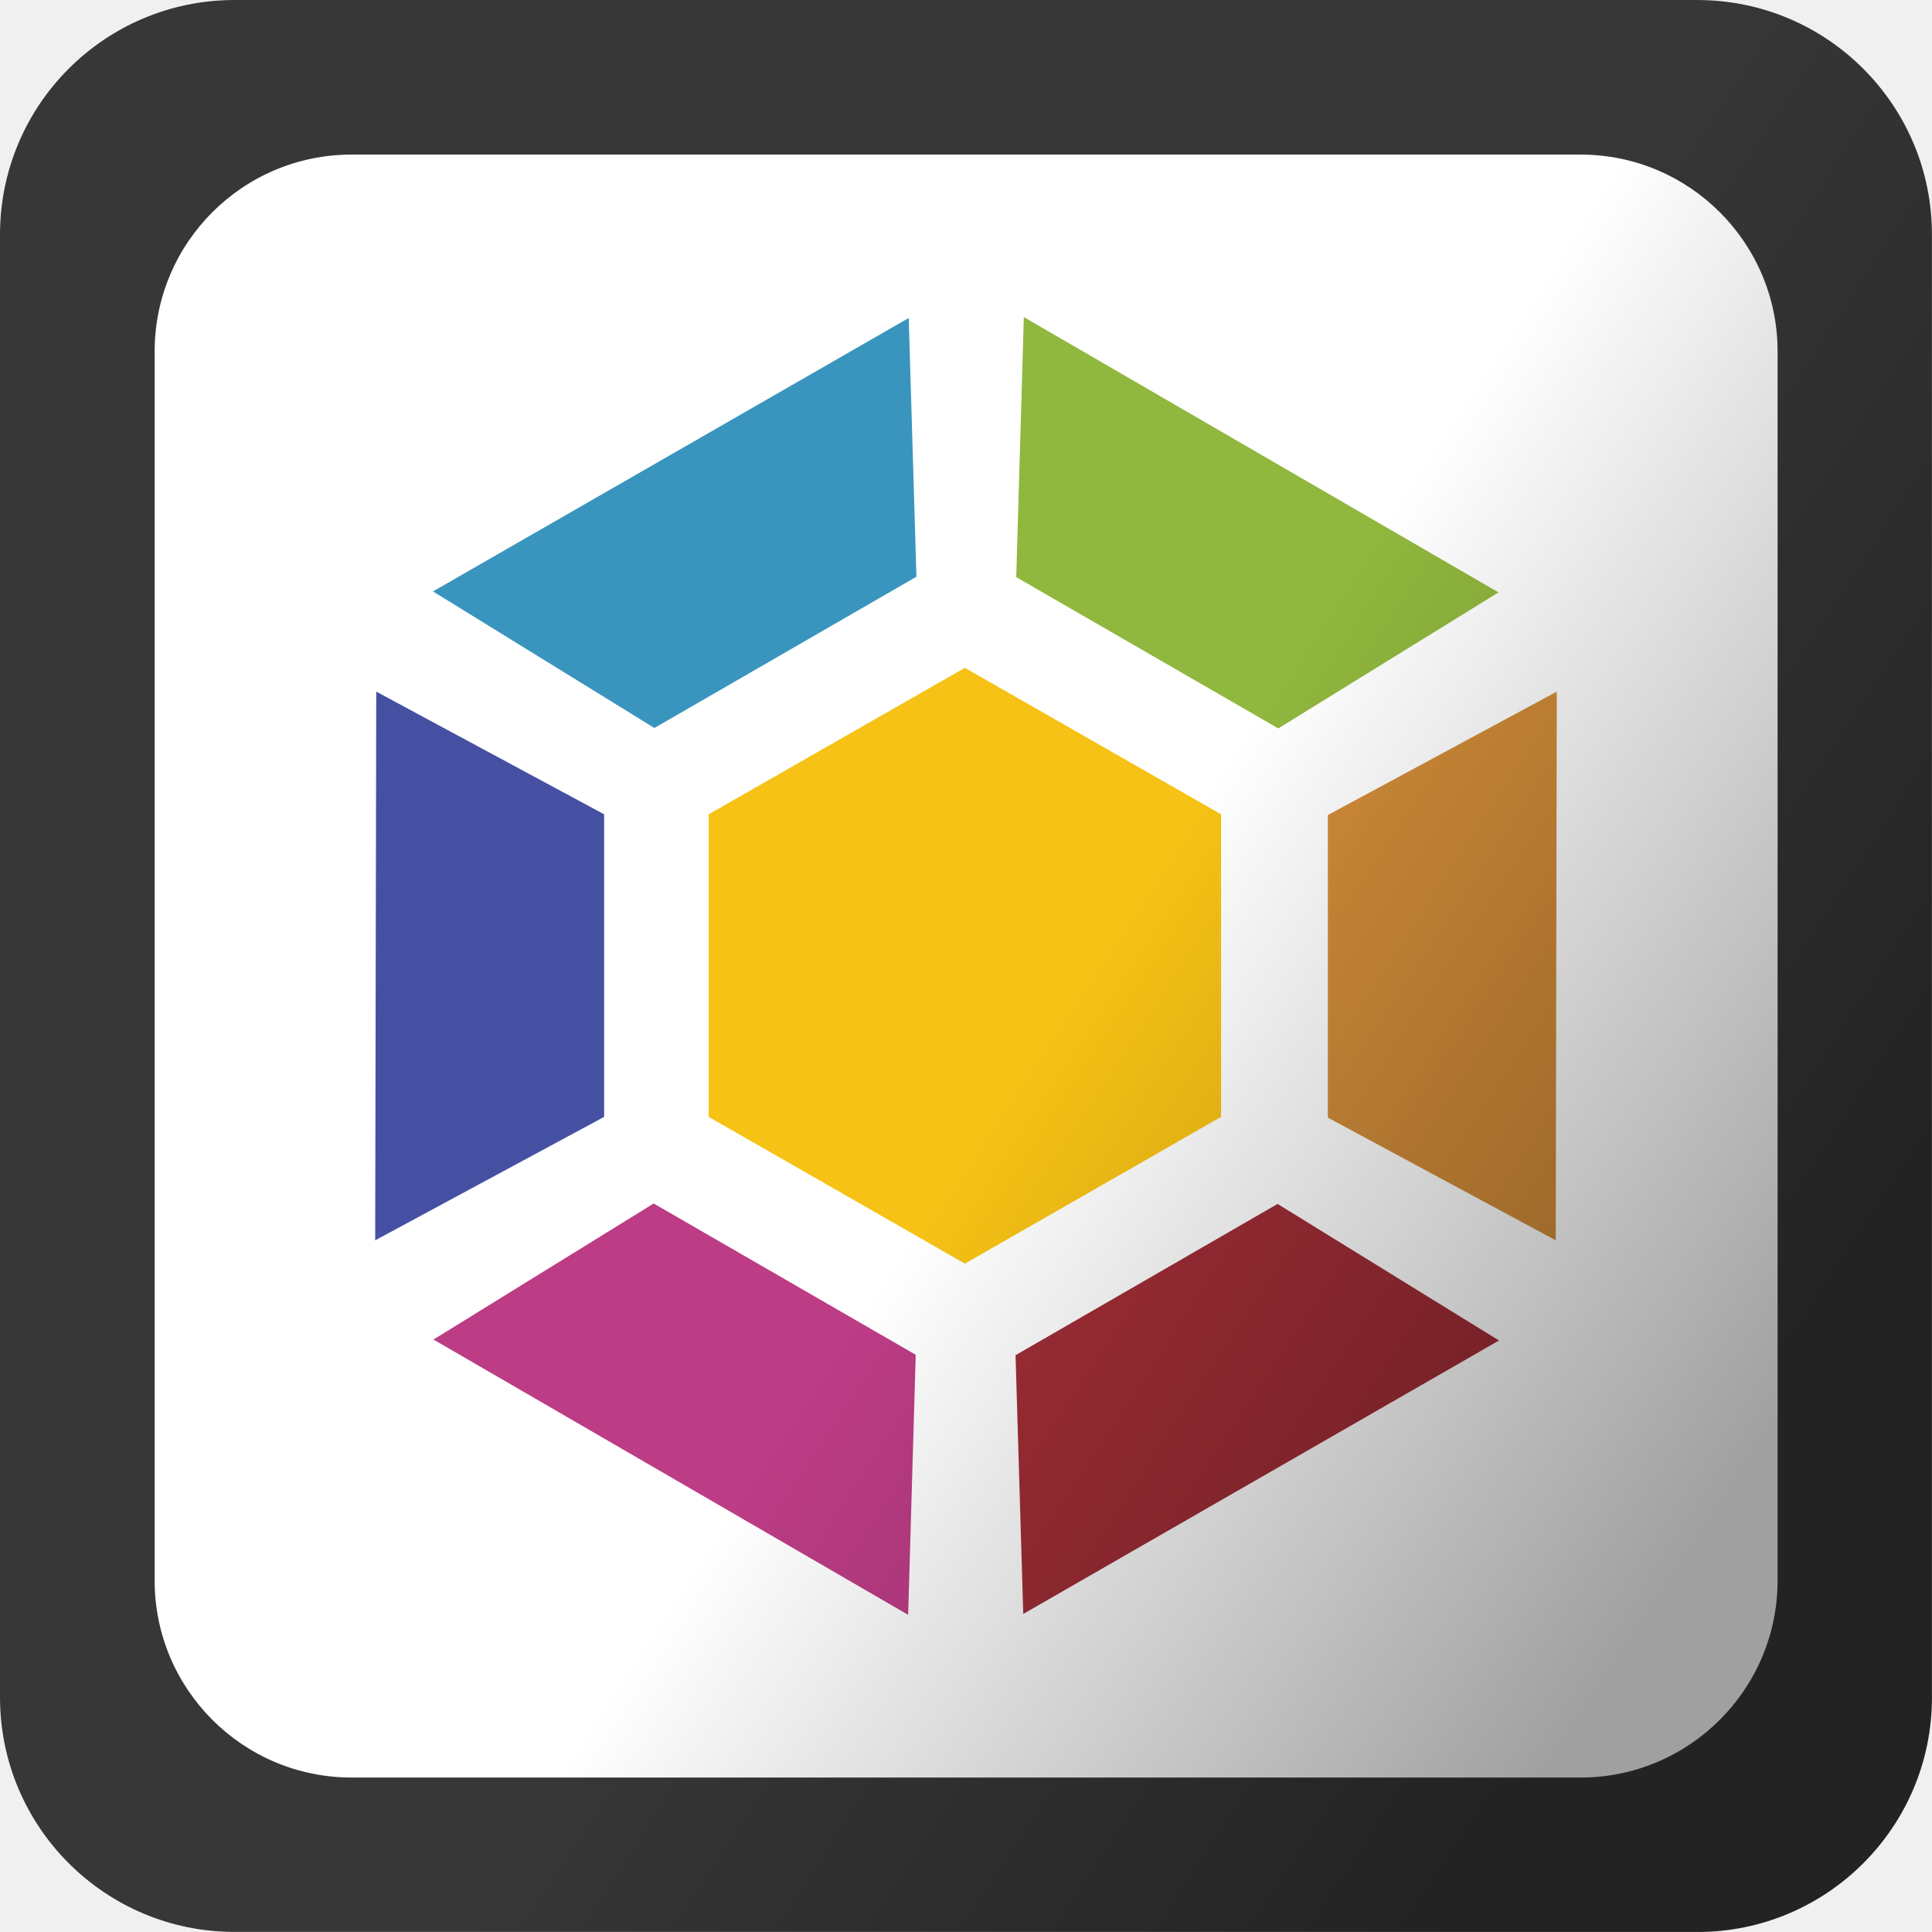
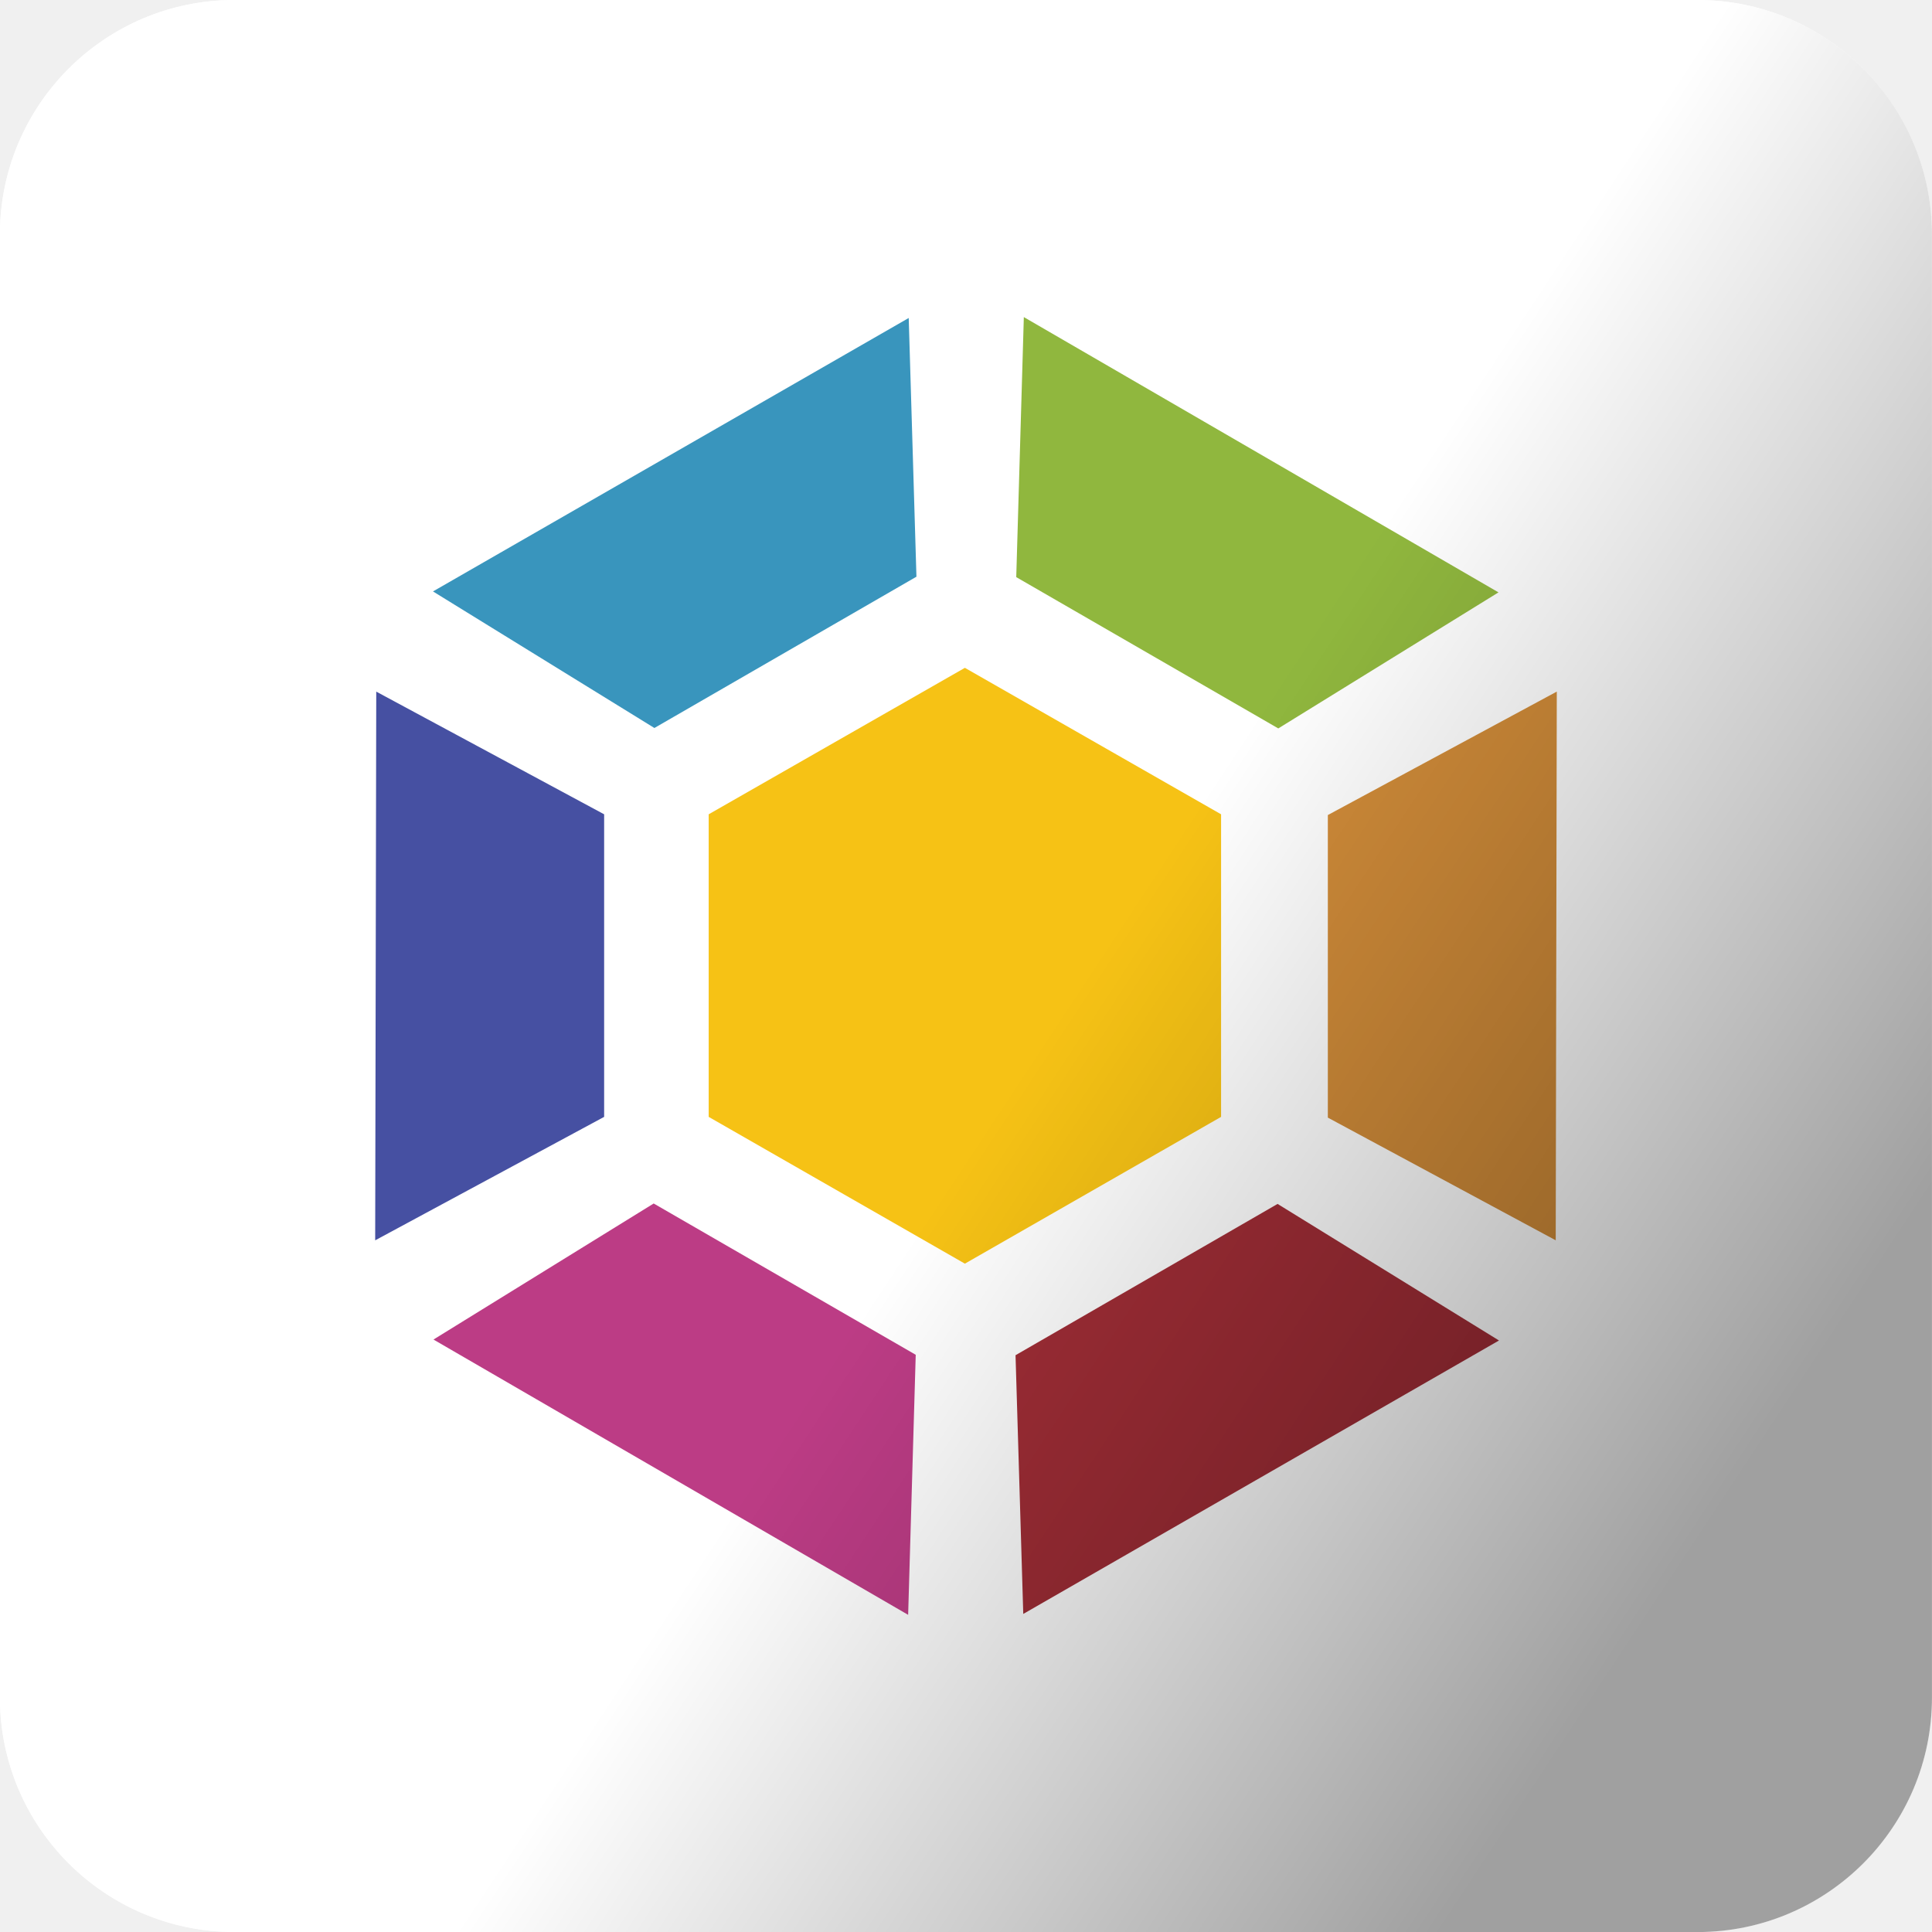
<svg xmlns="http://www.w3.org/2000/svg" viewBox="0 0 100 100">
  <defs>
    <linearGradient y2="61.751" x2="48.727" y1="85.34" x1="84.49" gradientUnits="userSpaceOnUse" id="0">
      <stop stop-opacity=".374" />
      <stop offset="1" stop-opacity="0" />
    </linearGradient>
  </defs>
  <g fill="#fff">
    <path d="m87.86 0h-75.73c-6.702 0-12.136 5.434-12.136 12.136v75.73c0 6.702 5.433 12.136 12.136 12.136h75.73c6.702 0 12.136-5.433 12.136-12.136v-75.73c0-6.702-5.433-12.136-12.136-12.136" />
    <path d="m12.138 0c-6.702 0-12.138 5.435-12.138 12.138v75.72c0 6.702 5.435 12.138 12.138 12.138h75.72c6.702 0 12.138-5.435 12.138-12.138v-75.72c0-6.702-5.435-12.137-12.138-12.137h-75.72" />
  </g>
-   <path d="m12.138 0c-6.702 0-12.138 5.435-12.138 12.138v75.72c0 6.702 5.435 12.138 12.138 12.138h75.72c6.702 0 12.137-5.435 12.138-12.138v-75.72c0-6.702-5.435-12.137-12.138-12.137h-75.72m6.06 8h63.61c5.63 0 10.2 4.564 10.2 10.194v63.61c0 5.63-4.57 10.2-10.2 10.2h-63.61c-5.63 0-10.194-4.57-10.194-10.2v-63.61c0-5.63 4.564-10.194 10.194-10.194" fill-opacity=".784" />
  <g transform="matrix(.46788 0 0 .46788-210.17-41.999)">
    <path d="m584.28 213.32v-33.473l-28.342-16.203-28.342 16.203v33.473l28.342 16.238z" fill="#f6c215" />
    <path d="m516.03 213.32v-33.473l-25.21-13.571-.119 60.701z" fill="#4650a2" />
    <path d="m550.5 239.64l-28.989-16.737-24.36 15.05 52.51 30.454z" fill="#bc3c85" />
    <path d="m590.53 222.95l-28.989 16.737.855 28.621 52.628-30.25z" fill="#a02d36" />
    <path d="m561.62 153.61l28.989 16.737 24.36-15.05-52.51-30.454z" fill="#90b73e" />
    <path d="m521.59 170.3l28.989-16.737-.855-28.621-52.628 30.25z" fill="#3995bd" />
    <path d="m596.09 179.93v33.473l25.21 13.571.119-60.701z" fill="#d18c39" />
  </g>
  <path d="m12.14-.002c-6.702 0-12.138 5.435-12.138 12.138v75.73c0 6.702 5.435 12.138 12.138 12.137h75.72c6.702 0 12.137-5.435 12.138-12.137v-75.73c0-6.702-5.435-12.138-12.138-12.138z" fill="url(#0)" />
</svg>
